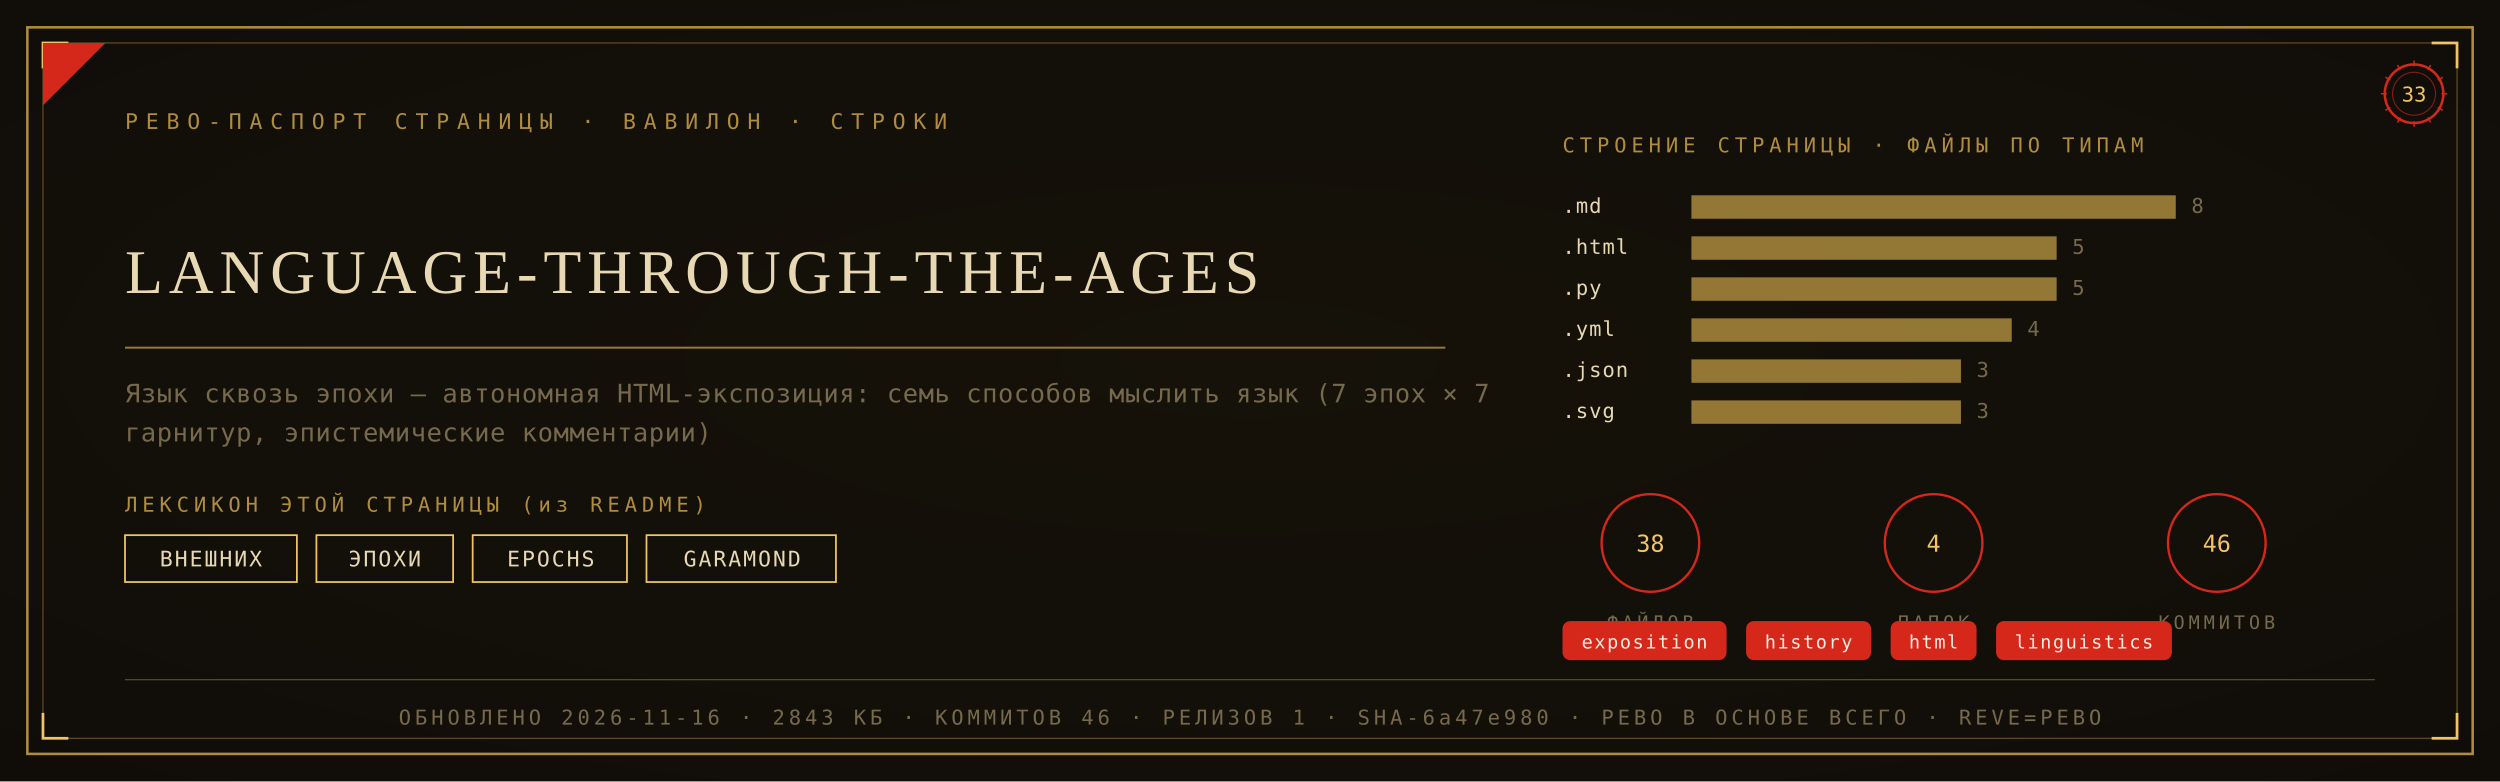
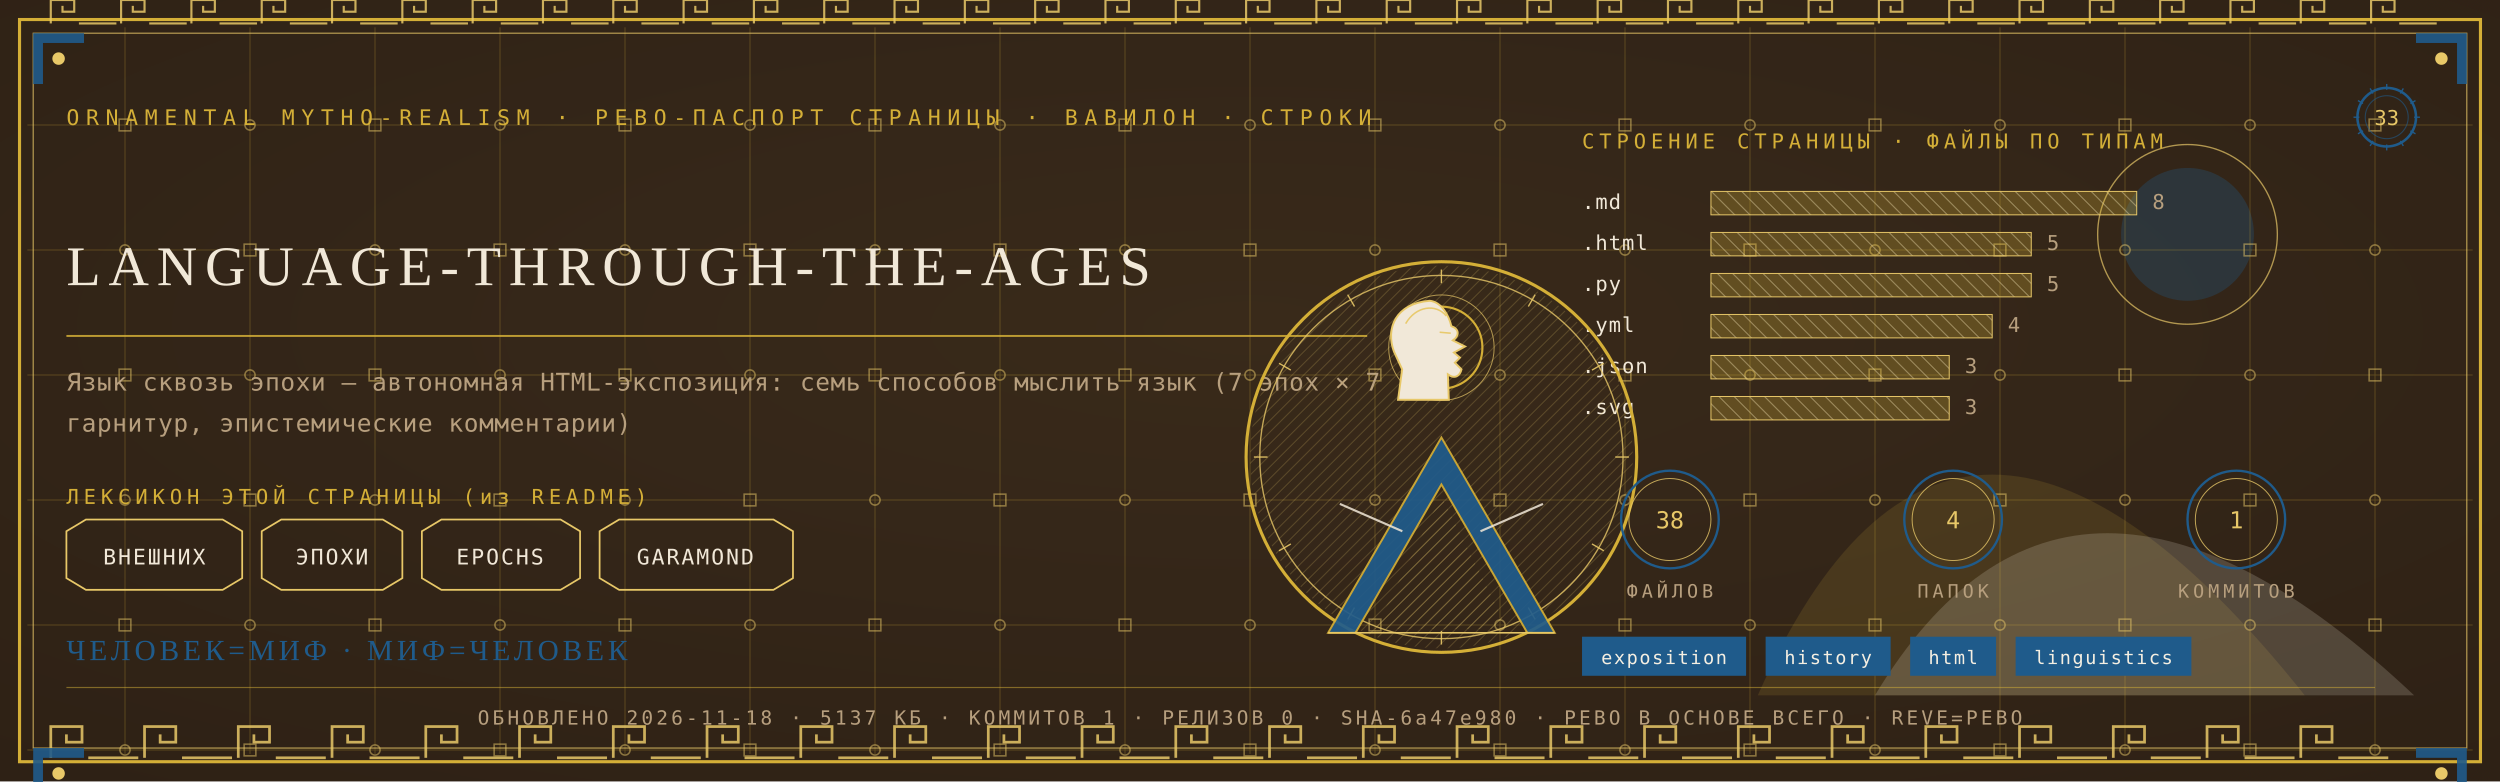
<svg xmlns="http://www.w3.org/2000/svg" viewBox="0 0 1280 400" width="1280" height="400">
  <defs>
-     <radialGradient id="rp33" cx="0.5" cy="0.46" r="1.05">
-       <stop offset="0" stop-color="#171209" />
-       <stop offset="1" stop-color="#0D0B09" />
+     <radialGradient id="rp33" cx="0.5" cy="0.42" r="1.1">
+       <stop offset="0" stop-color="#3A2A1B" />
+       <stop offset="1" stop-color="#2A1D12" />
    </radialGradient>
+     <pattern id="hatchm" width="4.2" height="4.2" patternUnits="userSpaceOnUse" patternTransform="rotate(45)">
+       <rect width="4.2" height="4.2" fill="none" />
+       <line x1="0" y1="0" x2="0" y2="4.2" stroke="#E8C868" stroke-width="0.5" />
+     </pattern>
+     <pattern id="hatchv" width="5.5" height="5.5" patternUnits="userSpaceOnUse" patternTransform="rotate(-45)">
+       <rect width="5.5" height="5.5" fill="none" />
+       <line x1="0" y1="0" x2="0" y2="5.5" stroke="#F1E8D8" stroke-width="0.5" />
+     </pattern>
  </defs>
-   <rect width="1280" height="400" fill="#0D0B09" />
-   <rect width="1280" height="400" fill="url(#rp33)" opacity="0.92" />
-   <rect x="14" y="14" width="1252" height="372" fill="none" stroke="#B08D3E" stroke-width="1.3" />
-   <rect x="22" y="22" width="1236" height="356" fill="none" stroke="#B08D3E" stroke-width="0.55" opacity="0.55" />
-   <path d="M 22 35 L 22 22 L 35 22" fill="none" stroke="#F2C464" stroke-width="1.4" />
-   <path d="M 1258 35 L 1258 22 L 1245 22" fill="none" stroke="#F2C464" stroke-width="1.4" />
-   <path d="M 22 365 L 22 378 L 35 378" fill="none" stroke="#F2C464" stroke-width="1.4" />
-   <path d="M 1258 365 L 1258 378 L 1245 378" fill="none" stroke="#F2C464" stroke-width="1.4" />
-   <path d="M 22 54 L 22 22 L 54 22 Z" fill="#D5281B" />
-   <text x="64" y="66" font-family="'Cascadia Mono', ui-monospace, Consolas, monospace" font-size="11" fill="#B08D3E" letter-spacing="4">РЕВО-ПАСПОРТ СТРАНИЦЫ · ВАВИЛОН · СТРОКИ</text>
-   <g transform="translate(1236,48)">
-     <circle r="15" fill="none" stroke="#D5281B" stroke-width="1.3" />
-     <circle r="11" fill="none" stroke="#D5281B" stroke-width="0.55" opacity="0.6" />
-     <text y="4" text-anchor="middle" font-family="'Cascadia Mono', ui-monospace, Consolas, monospace" font-size="10.5" fill="#F2C464">33</text>
-     <g stroke="#D5281B" stroke-width="0.7">
+   <rect width="1280" height="400" fill="#2A1D12" />
+   <rect width="1280" height="400" fill="url(#rp33)" opacity="0.94" />
+   <path d="M 900 356 Q 1000 130 1180 356 Z" fill="#D4AF37" opacity="0.14" />
+   <path d="M 960 356 Q 1060 190 1236 356 Z" fill="#F1E8D8" opacity="0.18" />
+   <circle cx="1120" cy="120" r="34" fill="#1F5B8B" opacity="0.30" />
+   <circle cx="1120" cy="120" r="46" fill="none" stroke="#E8C868" stroke-width="0.7" opacity="0.7" />
+   <g stroke="#D4AF37" stroke-width="0.45" opacity="0.30">
+     <line x1="64" y1="14" x2="64" y2="386" />
+     <line x1="128" y1="14" x2="128" y2="386" />
+     <line x1="192" y1="14" x2="192" y2="386" />
+     <line x1="256" y1="14" x2="256" y2="386" />
+     <line x1="320" y1="14" x2="320" y2="386" />
+     <line x1="384" y1="14" x2="384" y2="386" />
+     <line x1="448" y1="14" x2="448" y2="386" />
+     <line x1="512" y1="14" x2="512" y2="386" />
+     <line x1="576" y1="14" x2="576" y2="386" />
+     <line x1="640" y1="14" x2="640" y2="386" />
+     <line x1="704" y1="14" x2="704" y2="386" />
+     <line x1="768" y1="14" x2="768" y2="386" />
+     <line x1="832" y1="14" x2="832" y2="386" />
+     <line x1="896" y1="14" x2="896" y2="386" />
+     <line x1="960" y1="14" x2="960" y2="386" />
+     <line x1="1024" y1="14" x2="1024" y2="386" />
+     <line x1="1088" y1="14" x2="1088" y2="386" />
+     <line x1="1152" y1="14" x2="1152" y2="386" />
+     <line x1="1216" y1="14" x2="1216" y2="386" />
+     <line x1="14" y1="64" x2="1266" y2="64" />
+     <line x1="14" y1="128" x2="1266" y2="128" />
+     <line x1="14" y1="192" x2="1266" y2="192" />
+     <line x1="14" y1="256" x2="1266" y2="256" />
+     <line x1="14" y1="320" x2="1266" y2="320" />
+     <line x1="14" y1="384" x2="1266" y2="384" />
+   </g>
+   <g fill="none" stroke="#E8C868" stroke-width="0.8" opacity="0.5">
+     <rect x="61" y="61" width="6" height="6" />
+     <circle cx="64" cy="128" r="2.6" />
+     <rect x="61" y="189" width="6" height="6" />
+     <circle cx="64" cy="256" r="2.6" />
+     <rect x="61" y="317" width="6" height="6" />
+     <circle cx="64" cy="384" r="2.6" />
+     <circle cx="128" cy="64" r="2.6" />
+     <rect x="125" y="125" width="6" height="6" />
+     <circle cx="128" cy="192" r="2.6" />
+     <rect x="125" y="253" width="6" height="6" />
+     <circle cx="128" cy="320" r="2.6" />
+     <rect x="125" y="381" width="6" height="6" />
+     <rect x="189" y="61" width="6" height="6" />
+     <circle cx="192" cy="128" r="2.6" />
+     <rect x="189" y="189" width="6" height="6" />
+     <circle cx="192" cy="256" r="2.6" />
+     <rect x="189" y="317" width="6" height="6" />
+     <circle cx="192" cy="384" r="2.6" />
+     <circle cx="256" cy="64" r="2.6" />
+     <rect x="253" y="125" width="6" height="6" />
+     <circle cx="256" cy="192" r="2.6" />
+     <rect x="253" y="253" width="6" height="6" />
+     <circle cx="256" cy="320" r="2.6" />
+     <rect x="253" y="381" width="6" height="6" />
+     <rect x="317" y="61" width="6" height="6" />
+     <circle cx="320" cy="128" r="2.6" />
+     <rect x="317" y="189" width="6" height="6" />
+     <circle cx="320" cy="256" r="2.6" />
+     <rect x="317" y="317" width="6" height="6" />
+     <circle cx="320" cy="384" r="2.6" />
+     <circle cx="384" cy="64" r="2.6" />
+     <rect x="381" y="125" width="6" height="6" />
+     <circle cx="384" cy="192" r="2.6" />
+     <rect x="381" y="253" width="6" height="6" />
+     <circle cx="384" cy="320" r="2.6" />
+     <rect x="381" y="381" width="6" height="6" />
+     <rect x="445" y="61" width="6" height="6" />
+     <circle cx="448" cy="128" r="2.6" />
+     <rect x="445" y="189" width="6" height="6" />
+     <circle cx="448" cy="256" r="2.6" />
+     <rect x="445" y="317" width="6" height="6" />
+     <circle cx="448" cy="384" r="2.6" />
+     <circle cx="512" cy="64" r="2.6" />
+     <rect x="509" y="125" width="6" height="6" />
+     <circle cx="512" cy="192" r="2.6" />
+     <rect x="509" y="253" width="6" height="6" />
+     <circle cx="512" cy="320" r="2.6" />
+     <rect x="509" y="381" width="6" height="6" />
+     <rect x="573" y="61" width="6" height="6" />
+     <circle cx="576" cy="128" r="2.6" />
+     <rect x="573" y="189" width="6" height="6" />
+     <circle cx="576" cy="256" r="2.6" />
+     <rect x="573" y="317" width="6" height="6" />
+     <circle cx="576" cy="384" r="2.6" />
+     <circle cx="640" cy="64" r="2.6" />
+     <rect x="637" y="125" width="6" height="6" />
+     <circle cx="640" cy="192" r="2.6" />
+     <rect x="637" y="253" width="6" height="6" />
+     <circle cx="640" cy="320" r="2.6" />
+     <rect x="637" y="381" width="6" height="6" />
+     <rect x="701" y="61" width="6" height="6" />
+     <circle cx="704" cy="128" r="2.6" />
+     <rect x="701" y="189" width="6" height="6" />
+     <circle cx="704" cy="256" r="2.6" />
+     <rect x="701" y="317" width="6" height="6" />
+     <circle cx="704" cy="384" r="2.6" />
+     <circle cx="768" cy="64" r="2.6" />
+     <rect x="765" y="125" width="6" height="6" />
+     <circle cx="768" cy="192" r="2.6" />
+     <rect x="765" y="253" width="6" height="6" />
+     <circle cx="768" cy="320" r="2.6" />
+     <rect x="765" y="381" width="6" height="6" />
+     <rect x="829" y="61" width="6" height="6" />
+     <circle cx="832" cy="128" r="2.6" />
+     <rect x="829" y="189" width="6" height="6" />
+     <circle cx="832" cy="256" r="2.6" />
+     <rect x="829" y="317" width="6" height="6" />
+     <circle cx="832" cy="384" r="2.6" />
+     <circle cx="896" cy="64" r="2.6" />
+     <rect x="893" y="125" width="6" height="6" />
+     <circle cx="896" cy="192" r="2.6" />
+     <rect x="893" y="253" width="6" height="6" />
+     <circle cx="896" cy="320" r="2.6" />
+     <rect x="893" y="381" width="6" height="6" />
+     <rect x="957" y="61" width="6" height="6" />
+     <circle cx="960" cy="128" r="2.6" />
+     <rect x="957" y="189" width="6" height="6" />
+     <circle cx="960" cy="256" r="2.6" />
+     <rect x="957" y="317" width="6" height="6" />
+     <circle cx="960" cy="384" r="2.6" />
+     <circle cx="1024" cy="64" r="2.6" />
+     <rect x="1021" y="125" width="6" height="6" />
+     <circle cx="1024" cy="192" r="2.6" />
+     <rect x="1021" y="253" width="6" height="6" />
+     <circle cx="1024" cy="320" r="2.6" />
+     <rect x="1021" y="381" width="6" height="6" />
+     <rect x="1085" y="61" width="6" height="6" />
+     <circle cx="1088" cy="128" r="2.6" />
+     <rect x="1085" y="189" width="6" height="6" />
+     <circle cx="1088" cy="256" r="2.6" />
+     <rect x="1085" y="317" width="6" height="6" />
+     <circle cx="1088" cy="384" r="2.6" />
+     <circle cx="1152" cy="64" r="2.6" />
+     <rect x="1149" y="125" width="6" height="6" />
+     <circle cx="1152" cy="192" r="2.6" />
+     <rect x="1149" y="253" width="6" height="6" />
+     <circle cx="1152" cy="320" r="2.6" />
+     <rect x="1149" y="381" width="6" height="6" />
+     <rect x="1213" y="61" width="6" height="6" />
+     <circle cx="1216" cy="128" r="2.6" />
+     <rect x="1213" y="189" width="6" height="6" />
+     <circle cx="1216" cy="256" r="2.6" />
+     <rect x="1213" y="317" width="6" height="6" />
+     <circle cx="1216" cy="384" r="2.6" />
+   </g>
+   <rect x="10" y="10" width="1260" height="380" fill="none" stroke="#D4AF37" stroke-width="1.6" />
+   <rect x="17" y="17" width="1246" height="366" fill="none" stroke="#E8C868" stroke-width="0.6" opacity="0.75" />
+   <g fill="none" stroke="#E8C868" stroke-width="1.4" opacity="0.85">
+     <path d="M 26 388 L 26 372 L 42 372 L 42 380.0 L 34.0 380.0 L 34.0 376.0" />
+     <line x1="45.2" y1="388" x2="70.8" y2="388" />
+     <path d="M 74 388 L 74 372 L 90 372 L 90 380.0 L 82.0 380.0 L 82.0 376.0" />
+     <line x1="93.2" y1="388" x2="118.8" y2="388" />
+     <path d="M 122 388 L 122 372 L 138 372 L 138 380.0 L 130.0 380.0 L 130.0 376.0" />
+     <line x1="141.2" y1="388" x2="166.8" y2="388" />
+     <path d="M 170 388 L 170 372 L 186 372 L 186 380.0 L 178.0 380.0 L 178.0 376.0" />
+     <line x1="189.2" y1="388" x2="214.8" y2="388" />
+     <path d="M 218 388 L 218 372 L 234 372 L 234 380.0 L 226.0 380.0 L 226.0 376.0" />
+     <line x1="237.2" y1="388" x2="262.8" y2="388" />
+     <path d="M 266 388 L 266 372 L 282 372 L 282 380.0 L 274.0 380.0 L 274.0 376.0" />
+     <line x1="285.2" y1="388" x2="310.8" y2="388" />
+     <path d="M 314 388 L 314 372 L 330 372 L 330 380.0 L 322.0 380.0 L 322.0 376.0" />
+     <line x1="333.2" y1="388" x2="358.8" y2="388" />
+     <path d="M 362 388 L 362 372 L 378 372 L 378 380.0 L 370.0 380.0 L 370.0 376.0" />
+     <line x1="381.2" y1="388" x2="406.8" y2="388" />
+     <path d="M 410 388 L 410 372 L 426 372 L 426 380.0 L 418.0 380.0 L 418.0 376.0" />
+     <line x1="429.2" y1="388" x2="454.8" y2="388" />
+     <path d="M 458 388 L 458 372 L 474 372 L 474 380.0 L 466.0 380.0 L 466.0 376.0" />
+     <line x1="477.2" y1="388" x2="502.8" y2="388" />
+     <path d="M 506 388 L 506 372 L 522 372 L 522 380.0 L 514.0 380.0 L 514.0 376.0" />
+     <line x1="525.2" y1="388" x2="550.8" y2="388" />
+     <path d="M 554 388 L 554 372 L 570 372 L 570 380.0 L 562.0 380.0 L 562.0 376.0" />
+     <line x1="573.2" y1="388" x2="598.8" y2="388" />
+     <path d="M 602 388 L 602 372 L 618 372 L 618 380.0 L 610.0 380.0 L 610.0 376.0" />
+     <line x1="621.2" y1="388" x2="646.8" y2="388" />
+     <path d="M 650 388 L 650 372 L 666 372 L 666 380.0 L 658.0 380.0 L 658.0 376.0" />
+     <line x1="669.2" y1="388" x2="694.8" y2="388" />
+     <path d="M 698 388 L 698 372 L 714 372 L 714 380.0 L 706.0 380.0 L 706.0 376.0" />
+     <line x1="717.2" y1="388" x2="742.8" y2="388" />
+     <path d="M 746 388 L 746 372 L 762 372 L 762 380.0 L 754.0 380.0 L 754.0 376.0" />
+     <line x1="765.2" y1="388" x2="790.8" y2="388" />
+     <path d="M 794 388 L 794 372 L 810 372 L 810 380.0 L 802.0 380.0 L 802.0 376.0" />
+     <line x1="813.2" y1="388" x2="838.8" y2="388" />
+     <path d="M 842 388 L 842 372 L 858 372 L 858 380.0 L 850.0 380.0 L 850.0 376.0" />
+     <line x1="861.2" y1="388" x2="886.8" y2="388" />
+     <path d="M 890 388 L 890 372 L 906 372 L 906 380.0 L 898.0 380.0 L 898.0 376.0" />
+     <line x1="909.2" y1="388" x2="934.8" y2="388" />
+     <path d="M 938 388 L 938 372 L 954 372 L 954 380.0 L 946.0 380.0 L 946.0 376.0" />
+     <line x1="957.2" y1="388" x2="982.8" y2="388" />
+     <path d="M 986 388 L 986 372 L 1002 372 L 1002 380.0 L 994.0 380.0 L 994.0 376.0" />
+     <line x1="1005.2" y1="388" x2="1030.8" y2="388" />
+     <path d="M 1034 388 L 1034 372 L 1050 372 L 1050 380.0 L 1042.0 380.0 L 1042.0 376.0" />
+     <line x1="1053.2" y1="388" x2="1078.8" y2="388" />
+     <path d="M 1082 388 L 1082 372 L 1098 372 L 1098 380.0 L 1090.0 380.0 L 1090.0 376.0" />
+     <line x1="1101.2" y1="388" x2="1126.8" y2="388" />
+     <path d="M 1130 388 L 1130 372 L 1146 372 L 1146 380.0 L 1138.0 380.0 L 1138.0 376.0" />
+     <line x1="1149.2" y1="388" x2="1174.8" y2="388" />
+     <path d="M 1178 388 L 1178 372 L 1194 372 L 1194 380.0 L 1186.0 380.0 L 1186.0 376.0" />
+     <line x1="1197.2" y1="388" x2="1222.8" y2="388" />
+   </g>
+   <g fill="none" stroke="#E8C868" stroke-width="1.1" opacity="0.85">
+     <path d="M 26 12 L 26 0 L 38 0 L 38 6.0 L 32.0 6.0 L 32.0 3.0" />
+     <line x1="40.4" y1="12" x2="59.6" y2="12" />
+     <path d="M 62 12 L 62 0 L 74 0 L 74 6.0 L 68.0 6.0 L 68.0 3.0" />
+     <line x1="76.4" y1="12" x2="95.6" y2="12" />
+     <path d="M 98 12 L 98 0 L 110 0 L 110 6.0 L 104.0 6.0 L 104.0 3.0" />
+     <line x1="112.4" y1="12" x2="131.6" y2="12" />
+     <path d="M 134 12 L 134 0 L 146 0 L 146 6.0 L 140.0 6.0 L 140.0 3.0" />
+     <line x1="148.4" y1="12" x2="167.6" y2="12" />
+     <path d="M 170 12 L 170 0 L 182 0 L 182 6.0 L 176.0 6.0 L 176.0 3.0" />
+     <line x1="184.4" y1="12" x2="203.6" y2="12" />
+     <path d="M 206 12 L 206 0 L 218 0 L 218 6.0 L 212.0 6.0 L 212.0 3.0" />
+     <line x1="220.4" y1="12" x2="239.6" y2="12" />
+     <path d="M 242 12 L 242 0 L 254 0 L 254 6.0 L 248.0 6.0 L 248.0 3.0" />
+     <line x1="256.4" y1="12" x2="275.6" y2="12" />
+     <path d="M 278 12 L 278 0 L 290 0 L 290 6.0 L 284.0 6.0 L 284.0 3.0" />
+     <line x1="292.4" y1="12" x2="311.6" y2="12" />
+     <path d="M 314 12 L 314 0 L 326 0 L 326 6.0 L 320.0 6.0 L 320.0 3.0" />
+     <line x1="328.4" y1="12" x2="347.6" y2="12" />
+     <path d="M 350 12 L 350 0 L 362 0 L 362 6.0 L 356.0 6.0 L 356.0 3.0" />
+     <line x1="364.4" y1="12" x2="383.6" y2="12" />
+     <path d="M 386 12 L 386 0 L 398 0 L 398 6.0 L 392.0 6.0 L 392.0 3.0" />
+     <line x1="400.4" y1="12" x2="419.6" y2="12" />
+     <path d="M 422 12 L 422 0 L 434 0 L 434 6.0 L 428.0 6.0 L 428.0 3.0" />
+     <line x1="436.4" y1="12" x2="455.6" y2="12" />
+     <path d="M 458 12 L 458 0 L 470 0 L 470 6.0 L 464.0 6.0 L 464.0 3.0" />
+     <line x1="472.4" y1="12" x2="491.6" y2="12" />
+     <path d="M 494 12 L 494 0 L 506 0 L 506 6.0 L 500.0 6.0 L 500.0 3.0" />
+     <line x1="508.4" y1="12" x2="527.6" y2="12" />
+     <path d="M 530 12 L 530 0 L 542 0 L 542 6.0 L 536.0 6.0 L 536.0 3.0" />
+     <line x1="544.4" y1="12" x2="563.6" y2="12" />
+     <path d="M 566 12 L 566 0 L 578 0 L 578 6.0 L 572.0 6.0 L 572.0 3.0" />
+     <line x1="580.4" y1="12" x2="599.6" y2="12" />
+     <path d="M 602 12 L 602 0 L 614 0 L 614 6.0 L 608.0 6.0 L 608.0 3.0" />
+     <line x1="616.4" y1="12" x2="635.6" y2="12" />
+     <path d="M 638 12 L 638 0 L 650 0 L 650 6.0 L 644.0 6.0 L 644.0 3.0" />
+     <line x1="652.4" y1="12" x2="671.6" y2="12" />
+     <path d="M 674 12 L 674 0 L 686 0 L 686 6.0 L 680.0 6.0 L 680.0 3.0" />
+     <line x1="688.4" y1="12" x2="707.6" y2="12" />
+     <path d="M 710 12 L 710 0 L 722 0 L 722 6.0 L 716.0 6.0 L 716.0 3.0" />
+     <line x1="724.4" y1="12" x2="743.6" y2="12" />
+     <path d="M 746 12 L 746 0 L 758 0 L 758 6.0 L 752.0 6.0 L 752.0 3.0" />
+     <line x1="760.4" y1="12" x2="779.6" y2="12" />
+     <path d="M 782 12 L 782 0 L 794 0 L 794 6.0 L 788.0 6.0 L 788.0 3.0" />
+     <line x1="796.4" y1="12" x2="815.6" y2="12" />
+     <path d="M 818 12 L 818 0 L 830 0 L 830 6.0 L 824.0 6.0 L 824.0 3.0" />
+     <line x1="832.4" y1="12" x2="851.6" y2="12" />
+     <path d="M 854 12 L 854 0 L 866 0 L 866 6.0 L 860.0 6.0 L 860.0 3.0" />
+     <line x1="868.4" y1="12" x2="887.6" y2="12" />
+     <path d="M 890 12 L 890 0 L 902 0 L 902 6.0 L 896.0 6.0 L 896.0 3.0" />
+     <line x1="904.4" y1="12" x2="923.6" y2="12" />
+     <path d="M 926 12 L 926 0 L 938 0 L 938 6.0 L 932.0 6.0 L 932.0 3.0" />
+     <line x1="940.4" y1="12" x2="959.6" y2="12" />
+     <path d="M 962 12 L 962 0 L 974 0 L 974 6.0 L 968.0 6.0 L 968.0 3.0" />
+     <line x1="976.4" y1="12" x2="995.6" y2="12" />
+     <path d="M 998 12 L 998 0 L 1010 0 L 1010 6.0 L 1004.0 6.0 L 1004.0 3.0" />
+     <line x1="1012.4" y1="12" x2="1031.6" y2="12" />
+     <path d="M 1034 12 L 1034 0 L 1046 0 L 1046 6.0 L 1040.0 6.0 L 1040.0 3.0" />
+     <line x1="1048.4" y1="12" x2="1067.6" y2="12" />
+     <path d="M 1070 12 L 1070 0 L 1082 0 L 1082 6.0 L 1076.0 6.0 L 1076.0 3.0" />
+     <line x1="1084.4" y1="12" x2="1103.6" y2="12" />
+     <path d="M 1106 12 L 1106 0 L 1118 0 L 1118 6.0 L 1112.0 6.0 L 1112.0 3.0" />
+     <line x1="1120.4" y1="12" x2="1139.6" y2="12" />
+     <path d="M 1142 12 L 1142 0 L 1154 0 L 1154 6.0 L 1148.0 6.0 L 1148.0 3.0" />
+     <line x1="1156.4" y1="12" x2="1175.6" y2="12" />
+     <path d="M 1178 12 L 1178 0 L 1190 0 L 1190 6.0 L 1184.0 6.0 L 1184.0 3.0" />
+     <line x1="1192.4" y1="12" x2="1211.6" y2="12" />
+     <path d="M 1214 12 L 1214 0 L 1226 0 L 1226 6.0 L 1220.0 6.0 L 1220.0 3.0" />
+     <line x1="1228.4" y1="12" x2="1247.6" y2="12" />
+   </g>
+   <g transform="translate(17,17) scale(1,1)">
+     <path d="M 0 0 L 26 0 L 26 5 L 5 5 L 5 26 L 0 26 Z" fill="#1F5B8B" opacity="0.9" />
+     <circle cx="13" cy="13" r="3.2" fill="#E8C868" />
+   </g>
+   <g transform="translate(1263,17) scale(-1,1)">
+     <path d="M 0 0 L 26 0 L 26 5 L 5 5 L 5 26 L 0 26 Z" fill="#1F5B8B" opacity="0.9" />
+     <circle cx="13" cy="13" r="3.2" fill="#E8C868" />
+   </g>
+   <g transform="translate(17,383) scale(1,1)">
+     <path d="M 0 0 L 26 0 L 26 5 L 5 5 L 5 26 L 0 26 Z" fill="#1F5B8B" opacity="0.9" />
+     <circle cx="13" cy="13" r="3.2" fill="#E8C868" />
+   </g>
+   <g transform="translate(1263,383) scale(-1,1)">
+     <path d="M 0 0 L 26 0 L 26 5 L 5 5 L 5 26 L 0 26 Z" fill="#1F5B8B" opacity="0.9" />
+     <circle cx="13" cy="13" r="3.2" fill="#E8C868" />
+   </g>
+   <text x="34" y="64" font-family="'Cascadia Mono', ui-monospace, Consolas, monospace" font-size="11" fill="#D4AF37" letter-spacing="3.4">ORNAMENTAL MYTHO-REALISM · РЕВО-ПАСПОРТ СТРАНИЦЫ · ВАВИЛОН · СТРОКИ</text>
+   <g transform="translate(1222,60)">
+     <circle r="15" fill="none" stroke="#1F5B8B" stroke-width="1.3" />
+     <circle r="11" fill="none" stroke="#1F5B8B" stroke-width="0.55" opacity="0.6" />
+     <text y="4" text-anchor="middle" font-family="'Cascadia Mono', ui-monospace, Consolas, monospace" font-size="10.5" fill="#E8C868">33</text>
+     <g stroke="#1F5B8B" stroke-width="0.7">
      <line x1="0" y1="-17" x2="0" y2="-14" transform="rotate(0)" />
      <line x1="0" y1="-17" x2="0" y2="-14" transform="rotate(30)" />
      <line x1="0" y1="-17" x2="0" y2="-14" transform="rotate(60)" />
      <line x1="0" y1="-17" x2="0" y2="-14" transform="rotate(90)" />
      <line x1="0" y1="-17" x2="0" y2="-14" transform="rotate(120)" />
      <line x1="0" y1="-17" x2="0" y2="-14" transform="rotate(150)" />
      <line x1="0" y1="-17" x2="0" y2="-14" transform="rotate(180)" />
      <line x1="0" y1="-17" x2="0" y2="-14" transform="rotate(210)" />
      <line x1="0" y1="-17" x2="0" y2="-14" transform="rotate(240)" />
      <line x1="0" y1="-17" x2="0" y2="-14" transform="rotate(270)" />
      <line x1="0" y1="-17" x2="0" y2="-14" transform="rotate(300)" />
      <line x1="0" y1="-17" x2="0" y2="-14" transform="rotate(330)" />
    </g>
  </g>
-   <text x="64" y="150" font-family="Georgia, 'Times New Roman', serif" font-size="31.8" fill="#E8D9B4" letter-spacing="3">LANGUAGE-THROUGH-THE-AGES</text>
-   <line x1="64" y1="178" x2="740" y2="178" stroke="#B08D3E" stroke-width="1" opacity="0.85" />
-   <text x="64" y="206" font-family="'Cascadia Mono', ui-monospace, Consolas, monospace" font-size="13" fill="#77694C" letter-spacing="0.3">Язык сквозь эпохи — автономная HTML-экспозиция: семь способов мыслить язык (7 эпох × 7</text>
-   <text x="64" y="226" font-family="'Cascadia Mono', ui-monospace, Consolas, monospace" font-size="13" fill="#77694C" letter-spacing="0.3">гарнитур, эпистемические комментарии)</text>
-   <text x="64" y="262" font-family="'Cascadia Mono', ui-monospace, Consolas, monospace" font-size="10.5" fill="#B08D3E" letter-spacing="2.5">ЛЕКСИКОН ЭТОЙ СТРАНИЦЫ (из README)</text>
-   <rect x="64" y="274" width="88" height="24" fill="none" stroke="#F2C464" stroke-width="0.9" />
-   <text x="108" y="290" text-anchor="middle" font-family="'Cascadia Mono', ui-monospace, Consolas, monospace" font-size="11" fill="#E8D9B4" letter-spacing="1">ВНЕШНИХ</text>
-   <rect x="162" y="274" width="70" height="24" fill="none" stroke="#F2C464" stroke-width="0.9" />
-   <text x="197" y="290" text-anchor="middle" font-family="'Cascadia Mono', ui-monospace, Consolas, monospace" font-size="11" fill="#E8D9B4" letter-spacing="1">ЭПОХИ</text>
-   <rect x="242" y="274" width="79" height="24" fill="none" stroke="#F2C464" stroke-width="0.9" />
-   <text x="282" y="290" text-anchor="middle" font-family="'Cascadia Mono', ui-monospace, Consolas, monospace" font-size="11" fill="#E8D9B4" letter-spacing="1">EPOCHS</text>
-   <rect x="331" y="274" width="97" height="24" fill="none" stroke="#F2C464" stroke-width="0.9" />
-   <text x="380" y="290" text-anchor="middle" font-family="'Cascadia Mono', ui-monospace, Consolas, monospace" font-size="11" fill="#E8D9B4" letter-spacing="1">GARAMOND</text>
-   <text x="800" y="78" font-family="'Cascadia Mono', ui-monospace, Consolas, monospace" font-size="10.5" fill="#B08D3E" letter-spacing="2.5">СТРОЕНИЕ СТРАНИЦЫ · ФАЙЛЫ ПО ТИПАМ</text>
-   <text x="800" y="109" font-family="'Cascadia Mono', ui-monospace, Consolas, monospace" font-size="10.5" fill="#E8D9B4" letter-spacing="0.5">.md</text>
-   <rect x="866" y="100" width="248" height="12" fill="#B08D3E" opacity="0.82" />
-   <text x="1122" y="109" font-family="'Cascadia Mono', ui-monospace, Consolas, monospace" font-size="10.5" fill="#77694C">8</text>
-   <text x="800" y="130" font-family="'Cascadia Mono', ui-monospace, Consolas, monospace" font-size="10.5" fill="#E8D9B4" letter-spacing="0.5">.html</text>
-   <rect x="866" y="121" width="187" height="12" fill="#B08D3E" opacity="0.82" />
-   <text x="1061" y="130" font-family="'Cascadia Mono', ui-monospace, Consolas, monospace" font-size="10.5" fill="#77694C">5</text>
-   <text x="800" y="151" font-family="'Cascadia Mono', ui-monospace, Consolas, monospace" font-size="10.5" fill="#E8D9B4" letter-spacing="0.5">.py</text>
-   <rect x="866" y="142" width="187" height="12" fill="#B08D3E" opacity="0.82" />
-   <text x="1061" y="151" font-family="'Cascadia Mono', ui-monospace, Consolas, monospace" font-size="10.5" fill="#77694C">5</text>
-   <text x="800" y="172" font-family="'Cascadia Mono', ui-monospace, Consolas, monospace" font-size="10.5" fill="#E8D9B4" letter-spacing="0.5">.yml</text>
-   <rect x="866" y="163" width="164" height="12" fill="#B08D3E" opacity="0.82" />
-   <text x="1038" y="172" font-family="'Cascadia Mono', ui-monospace, Consolas, monospace" font-size="10.5" fill="#77694C">4</text>
-   <text x="800" y="193" font-family="'Cascadia Mono', ui-monospace, Consolas, monospace" font-size="10.5" fill="#E8D9B4" letter-spacing="0.5">.json</text>
-   <rect x="866" y="184" width="138" height="12" fill="#B08D3E" opacity="0.82" />
-   <text x="1012" y="193" font-family="'Cascadia Mono', ui-monospace, Consolas, monospace" font-size="10.5" fill="#77694C">3</text>
-   <text x="800" y="214" font-family="'Cascadia Mono', ui-monospace, Consolas, monospace" font-size="10.5" fill="#E8D9B4" letter-spacing="0.5">.svg</text>
-   <rect x="866" y="205" width="138" height="12" fill="#B08D3E" opacity="0.82" />
-   <text x="1012" y="214" font-family="'Cascadia Mono', ui-monospace, Consolas, monospace" font-size="10.5" fill="#77694C">3</text>
-   <g transform="translate(845,278)">
-     <circle r="25" fill="none" stroke="#D5281B" stroke-width="1.2" />
-     <text y="4.5" text-anchor="middle" font-family="'Cascadia Mono', ui-monospace, Consolas, monospace" font-size="12" fill="#F2C464">38</text>
-     <text y="44" text-anchor="middle" font-family="'Cascadia Mono', ui-monospace, Consolas, monospace" font-size="9.5" fill="#77694C" letter-spacing="2">ФАЙЛОВ</text>
-   </g>
-   <g transform="translate(990,278)">
-     <circle r="25" fill="none" stroke="#D5281B" stroke-width="1.2" />
-     <text y="4.5" text-anchor="middle" font-family="'Cascadia Mono', ui-monospace, Consolas, monospace" font-size="12" fill="#F2C464">4</text>
-     <text y="44" text-anchor="middle" font-family="'Cascadia Mono', ui-monospace, Consolas, monospace" font-size="9.5" fill="#77694C" letter-spacing="2">ПАПОК</text>
-   </g>
-   <g transform="translate(1135,278)">
-     <circle r="25" fill="none" stroke="#D5281B" stroke-width="1.2" />
-     <text y="4.5" text-anchor="middle" font-family="'Cascadia Mono', ui-monospace, Consolas, monospace" font-size="12" fill="#F2C464">46</text>
-     <text y="44" text-anchor="middle" font-family="'Cascadia Mono', ui-monospace, Consolas, monospace" font-size="9.5" fill="#77694C" letter-spacing="2">КОММИТОВ</text>
-   </g>
-   <rect x="800" y="318" rx="4" width="84" height="20" fill="#D5281B" />
-   <text x="842" y="332" text-anchor="middle" font-family="'Cascadia Mono', ui-monospace, Consolas, monospace" font-size="9.5" fill="#F5EFE2" letter-spacing="0.8">exposition</text>
-   <rect x="894" y="318" rx="4" width="64" height="20" fill="#D5281B" />
-   <text x="926" y="332" text-anchor="middle" font-family="'Cascadia Mono', ui-monospace, Consolas, monospace" font-size="9.5" fill="#F5EFE2" letter-spacing="0.8">history</text>
-   <rect x="968" y="318" rx="4" width="44" height="20" fill="#D5281B" />
-   <text x="990" y="332" text-anchor="middle" font-family="'Cascadia Mono', ui-monospace, Consolas, monospace" font-size="9.5" fill="#F5EFE2" letter-spacing="0.8">html</text>
-   <rect x="1022" y="318" rx="4" width="90" height="20" fill="#D5281B" />
-   <text x="1067" y="332" text-anchor="middle" font-family="'Cascadia Mono', ui-monospace, Consolas, monospace" font-size="9.5" fill="#F5EFE2" letter-spacing="0.8">linguistics</text>
-   <line x1="64" y1="348" x2="1216" y2="348" stroke="#B08D3E" stroke-width="0.6" opacity="0.5" />
-   <text x="640" y="371" text-anchor="middle" font-family="'Cascadia Mono', ui-monospace, Consolas, monospace" font-size="10.5" fill="#77694C" letter-spacing="2">ОБНОВЛЕНО 2026-11-16 · 2843 КБ · КОММИТОВ 46 · РЕЛИЗОВ 1 · SHA-6a47e980 · РЕВО В ОСНОВЕ ВСЕГО · REVE=РЕВО</text>
+   <text x="34" y="146" font-family="Georgia, 'Times New Roman', serif" font-size="28.7" fill="#F1E8D8" letter-spacing="4">LANGUAGE-THROUGH-THE-AGES</text>
+   <line x1="34" y1="172" x2="700" y2="172" stroke="#D4AF37" stroke-width="1" opacity="0.85" />
+   <text x="34" y="200" font-family="'Cascadia Mono', ui-monospace, Consolas, monospace" font-size="12.5" fill="#B79F7E" letter-spacing="0.3">Язык сквозь эпохи — автономная HTML-экспозиция: семь способов мыслить язык (7 эпох × 7</text>
+   <text x="34" y="221" font-family="'Cascadia Mono', ui-monospace, Consolas, monospace" font-size="12.5" fill="#B79F7E" letter-spacing="0.3">гарнитур, эпистемические комментарии)</text>
+   <text x="34" y="258" font-family="'Cascadia Mono', ui-monospace, Consolas, monospace" font-size="10.5" fill="#D4AF37" letter-spacing="2.5">ЛЕКСИКОН ЭТОЙ СТРАНИЦЫ (из README)</text>
+   <path d="M 34 272 L 44 266 L 114 266 L 124 272 L 124 296 L 114 302 L 44 302 L 34 296 Z" fill="none" stroke="#E8C868" stroke-width="0.9" />
+   <text x="79" y="289" text-anchor="middle" font-family="'Cascadia Mono', ui-monospace, Consolas, monospace" font-size="11" fill="#F1E8D8" letter-spacing="1">ВНЕШНИХ</text>
+   <path d="M 134 272 L 144 266 L 196 266 L 206 272 L 206 296 L 196 302 L 144 302 L 134 296 Z" fill="none" stroke="#E8C868" stroke-width="0.9" />
+   <text x="170" y="289" text-anchor="middle" font-family="'Cascadia Mono', ui-monospace, Consolas, monospace" font-size="11" fill="#F1E8D8" letter-spacing="1">ЭПОХИ</text>
+   <path d="M 216 272 L 226 266 L 287 266 L 297 272 L 297 296 L 287 302 L 226 302 L 216 296 Z" fill="none" stroke="#E8C868" stroke-width="0.9" />
+   <text x="256" y="289" text-anchor="middle" font-family="'Cascadia Mono', ui-monospace, Consolas, monospace" font-size="11" fill="#F1E8D8" letter-spacing="1">EPOCHS</text>
+   <path d="M 307 272 L 317 266 L 396 266 L 406 272 L 406 296 L 396 302 L 317 302 L 307 296 Z" fill="none" stroke="#E8C868" stroke-width="0.9" />
+   <text x="356" y="289" text-anchor="middle" font-family="'Cascadia Mono', ui-monospace, Consolas, monospace" font-size="11" fill="#F1E8D8" letter-spacing="1">GARAMOND</text>
+   <text x="810" y="76" font-family="'Cascadia Mono', ui-monospace, Consolas, monospace" font-size="10.5" fill="#D4AF37" letter-spacing="2.5">СТРОЕНИЕ СТРАНИЦЫ · ФАЙЛЫ ПО ТИПАМ</text>
+   <text x="810" y="107" font-family="'Cascadia Mono', ui-monospace, Consolas, monospace" font-size="10.5" fill="#F1E8D8" letter-spacing="0.5">.md</text>
+   <rect x="876" y="98" width="218" height="12" fill="url(#hatchv)" opacity="0.9" />
+   <rect x="876" y="98" width="218" height="12" fill="#D4AF37" opacity="0.28" />
+   <rect x="876" y="98" width="218" height="12" fill="none" stroke="#E8C868" stroke-width="0.5" />
+   <text x="1102" y="107" font-family="'Cascadia Mono', ui-monospace, Consolas, monospace" font-size="10.5" fill="#B79F7E">8</text>
+   <text x="810" y="128" font-family="'Cascadia Mono', ui-monospace, Consolas, monospace" font-size="10.5" fill="#F1E8D8" letter-spacing="0.5">.html</text>
+   <rect x="876" y="119" width="164" height="12" fill="url(#hatchv)" opacity="0.9" />
+   <rect x="876" y="119" width="164" height="12" fill="#D4AF37" opacity="0.28" />
+   <rect x="876" y="119" width="164" height="12" fill="none" stroke="#E8C868" stroke-width="0.5" />
+   <text x="1048" y="128" font-family="'Cascadia Mono', ui-monospace, Consolas, monospace" font-size="10.5" fill="#B79F7E">5</text>
+   <text x="810" y="149" font-family="'Cascadia Mono', ui-monospace, Consolas, monospace" font-size="10.5" fill="#F1E8D8" letter-spacing="0.5">.py</text>
+   <rect x="876" y="140" width="164" height="12" fill="url(#hatchv)" opacity="0.9" />
+   <rect x="876" y="140" width="164" height="12" fill="#D4AF37" opacity="0.28" />
+   <rect x="876" y="140" width="164" height="12" fill="none" stroke="#E8C868" stroke-width="0.5" />
+   <text x="1048" y="149" font-family="'Cascadia Mono', ui-monospace, Consolas, monospace" font-size="10.5" fill="#B79F7E">5</text>
+   <text x="810" y="170" font-family="'Cascadia Mono', ui-monospace, Consolas, monospace" font-size="10.5" fill="#F1E8D8" letter-spacing="0.5">.yml</text>
+   <rect x="876" y="161" width="144" height="12" fill="url(#hatchv)" opacity="0.9" />
+   <rect x="876" y="161" width="144" height="12" fill="#D4AF37" opacity="0.28" />
+   <rect x="876" y="161" width="144" height="12" fill="none" stroke="#E8C868" stroke-width="0.5" />
+   <text x="1028" y="170" font-family="'Cascadia Mono', ui-monospace, Consolas, monospace" font-size="10.5" fill="#B79F7E">4</text>
+   <text x="810" y="191" font-family="'Cascadia Mono', ui-monospace, Consolas, monospace" font-size="10.5" fill="#F1E8D8" letter-spacing="0.5">.json</text>
+   <rect x="876" y="182" width="122" height="12" fill="url(#hatchv)" opacity="0.9" />
+   <rect x="876" y="182" width="122" height="12" fill="#D4AF37" opacity="0.28" />
+   <rect x="876" y="182" width="122" height="12" fill="none" stroke="#E8C868" stroke-width="0.5" />
+   <text x="1006" y="191" font-family="'Cascadia Mono', ui-monospace, Consolas, monospace" font-size="10.5" fill="#B79F7E">3</text>
+   <text x="810" y="212" font-family="'Cascadia Mono', ui-monospace, Consolas, monospace" font-size="10.5" fill="#F1E8D8" letter-spacing="0.5">.svg</text>
+   <rect x="876" y="203" width="122" height="12" fill="url(#hatchv)" opacity="0.9" />
+   <rect x="876" y="203" width="122" height="12" fill="#D4AF37" opacity="0.28" />
+   <rect x="876" y="203" width="122" height="12" fill="none" stroke="#E8C868" stroke-width="0.5" />
+   <text x="1006" y="212" font-family="'Cascadia Mono', ui-monospace, Consolas, monospace" font-size="10.5" fill="#B79F7E">3</text>
+   <g transform="translate(738,234)">
+     <circle r="100" fill="none" stroke="#D4AF37" stroke-width="1.6" />
+     <circle r="93" fill="none" stroke="#E8C868" stroke-width="0.7" opacity="0.8" />
+     <circle r="98" fill="url(#hatchm)" opacity="0.4" />
+     <g stroke="#E8C868" stroke-width="0.7" opacity="0.9">
+       <line x1="0" y1="-96" x2="0" y2="-89" transform="rotate(0)" />
+       <line x1="0" y1="-96" x2="0" y2="-89" transform="rotate(30)" />
+       <line x1="0" y1="-96" x2="0" y2="-89" transform="rotate(60)" />
+       <line x1="0" y1="-96" x2="0" y2="-89" transform="rotate(90)" />
+       <line x1="0" y1="-96" x2="0" y2="-89" transform="rotate(120)" />
+       <line x1="0" y1="-96" x2="0" y2="-89" transform="rotate(150)" />
+       <line x1="0" y1="-96" x2="0" y2="-89" transform="rotate(180)" />
+       <line x1="0" y1="-96" x2="0" y2="-89" transform="rotate(210)" />
+       <line x1="0" y1="-96" x2="0" y2="-89" transform="rotate(240)" />
+       <line x1="0" y1="-96" x2="0" y2="-89" transform="rotate(270)" />
+       <line x1="0" y1="-96" x2="0" y2="-89" transform="rotate(300)" />
+       <line x1="0" y1="-96" x2="0" y2="-89" transform="rotate(330)" />
+     </g>
+     <circle cy="-56" r="21" fill="none" stroke="#D4AF37" stroke-width="1.1" />
+     <circle cy="-56" r="27" fill="none" stroke="#E8C868" stroke-width="0.5" opacity="0.7" />
+     <path d="M -6.0 -80.0 C -23.5 -78.7 -28.7 -65.7 -24.3 -54.0 L -20.1 -44.9 L -22.2 -29.3 L 3.8 -29.3 L 3.3 -42.3 C 6.9 -39.7 9.5 -41.5 10.3 -44.9 L 6.9 -48.3 L 9.5 -50.9 L 6.4 -53.5 L 12.1 -56.6 L 5.9 -59.7 C 9.5 -62.3 9.0 -65.7 5.1 -67.0 C 3.8 -72.7 -0.1 -79.5 -6.0 -80.0 Z" fill="#F1E8D8" stroke="#E8C868" stroke-width="1.0" />
+     <g fill="none" stroke="#E8C868" stroke-width="0.8" opacity="0.95">
+       <path d="M -18.3 -68.3 C -13.1 -77.4 -2.7 -78.7 2.5 -72.2" />
+       <path d="M -0.9 -63.9 L 4.8 -63.4" />
+     </g>
+     <path d="M -58.0 90.0 L 0 -10.0 L 58.0 90.0 L 44.0 90.0 L 0 14.0 L -44.0 90.0 Z" fill="#1F5B8B" opacity="0.92" stroke="#D4AF37" stroke-width="1.0" />
+     <path d="M -34.0 88.0 L 0 20.0 L 34.0 88.0" fill="url(#hatchm)" opacity="0.5" stroke="none" />
+     <path d="M -58.0 90.0 L 58.0 90.0" fill="none" stroke="#E8C868" stroke-width="0.8" />
+     <path d="M -52.0 24.0 L -20.0 38.0" fill="none" stroke="#F1E8D8" stroke-width="1.1" opacity="0.85" />
+     <path d="M 52.0 24.0 L 20.0 38.0" fill="none" stroke="#F1E8D8" stroke-width="1.1" opacity="0.85" />
+   </g>
+   <g transform="translate(855,266)">
+     <circle r="25" fill="none" stroke="#1F5B8B" stroke-width="1.2" />
+     <circle r="21" fill="none" stroke="#E8C868" stroke-width="0.5" opacity="0.8" />
+     <text y="4.5" text-anchor="middle" font-family="'Cascadia Mono', ui-monospace, Consolas, monospace" font-size="12" fill="#E8C868">38</text>
+     <text y="40" text-anchor="middle" font-family="'Cascadia Mono', ui-monospace, Consolas, monospace" font-size="9.5" fill="#B79F7E" letter-spacing="2">ФАЙЛОВ</text>
+   </g>
+   <g transform="translate(1000,266)">
+     <circle r="25" fill="none" stroke="#1F5B8B" stroke-width="1.2" />
+     <circle r="21" fill="none" stroke="#E8C868" stroke-width="0.5" opacity="0.8" />
+     <text y="4.5" text-anchor="middle" font-family="'Cascadia Mono', ui-monospace, Consolas, monospace" font-size="12" fill="#E8C868">4</text>
+     <text y="40" text-anchor="middle" font-family="'Cascadia Mono', ui-monospace, Consolas, monospace" font-size="9.5" fill="#B79F7E" letter-spacing="2">ПАПОК</text>
+   </g>
+   <g transform="translate(1145,266)">
+     <circle r="25" fill="none" stroke="#1F5B8B" stroke-width="1.2" />
+     <circle r="21" fill="none" stroke="#E8C868" stroke-width="0.5" opacity="0.8" />
+     <text y="4.5" text-anchor="middle" font-family="'Cascadia Mono', ui-monospace, Consolas, monospace" font-size="12" fill="#E8C868">1</text>
+     <text y="40" text-anchor="middle" font-family="'Cascadia Mono', ui-monospace, Consolas, monospace" font-size="9.5" fill="#B79F7E" letter-spacing="2">КОММИТОВ</text>
+   </g>
+   <rect x="810" y="326" rx="0" width="84" height="20" fill="#1F5B8B" />
+   <text x="852" y="340" text-anchor="middle" font-family="'Cascadia Mono', ui-monospace, Consolas, monospace" font-size="9.5" fill="#F5EFE2" letter-spacing="0.8">exposition</text>
+   <rect x="904" y="326" rx="0" width="64" height="20" fill="#1F5B8B" />
+   <text x="936" y="340" text-anchor="middle" font-family="'Cascadia Mono', ui-monospace, Consolas, monospace" font-size="9.5" fill="#F5EFE2" letter-spacing="0.8">history</text>
+   <rect x="978" y="326" rx="0" width="44" height="20" fill="#1F5B8B" />
+   <text x="1000" y="340" text-anchor="middle" font-family="'Cascadia Mono', ui-monospace, Consolas, monospace" font-size="9.5" fill="#F5EFE2" letter-spacing="0.8">html</text>
+   <rect x="1032" y="326" rx="0" width="90" height="20" fill="#1F5B8B" />
+   <text x="1077" y="340" text-anchor="middle" font-family="'Cascadia Mono', ui-monospace, Consolas, monospace" font-size="9.5" fill="#F5EFE2" letter-spacing="0.8">linguistics</text>
+   <text x="34" y="338" font-family="Georgia, 'Times New Roman', serif" font-size="15" fill="#1F5B8B" letter-spacing="2">ЧЕЛОВЕК=МИФ · МИФ=ЧЕЛОВЕК</text>
+   <line x1="34" y1="352" x2="1216" y2="352" stroke="#D4AF37" stroke-width="0.6" opacity="0.5" />
+   <text x="640" y="371" text-anchor="middle" font-family="'Cascadia Mono', ui-monospace, Consolas, monospace" font-size="10" fill="#B79F7E" letter-spacing="1.6">ОБНОВЛЕНО 2026-11-18 · 5137 КБ · КОММИТОВ 1 · РЕЛИЗОВ 0 · SHA-6a47e980 · РЕВО В ОСНОВЕ ВСЕГО · REVE=РЕВО</text>
</svg>
